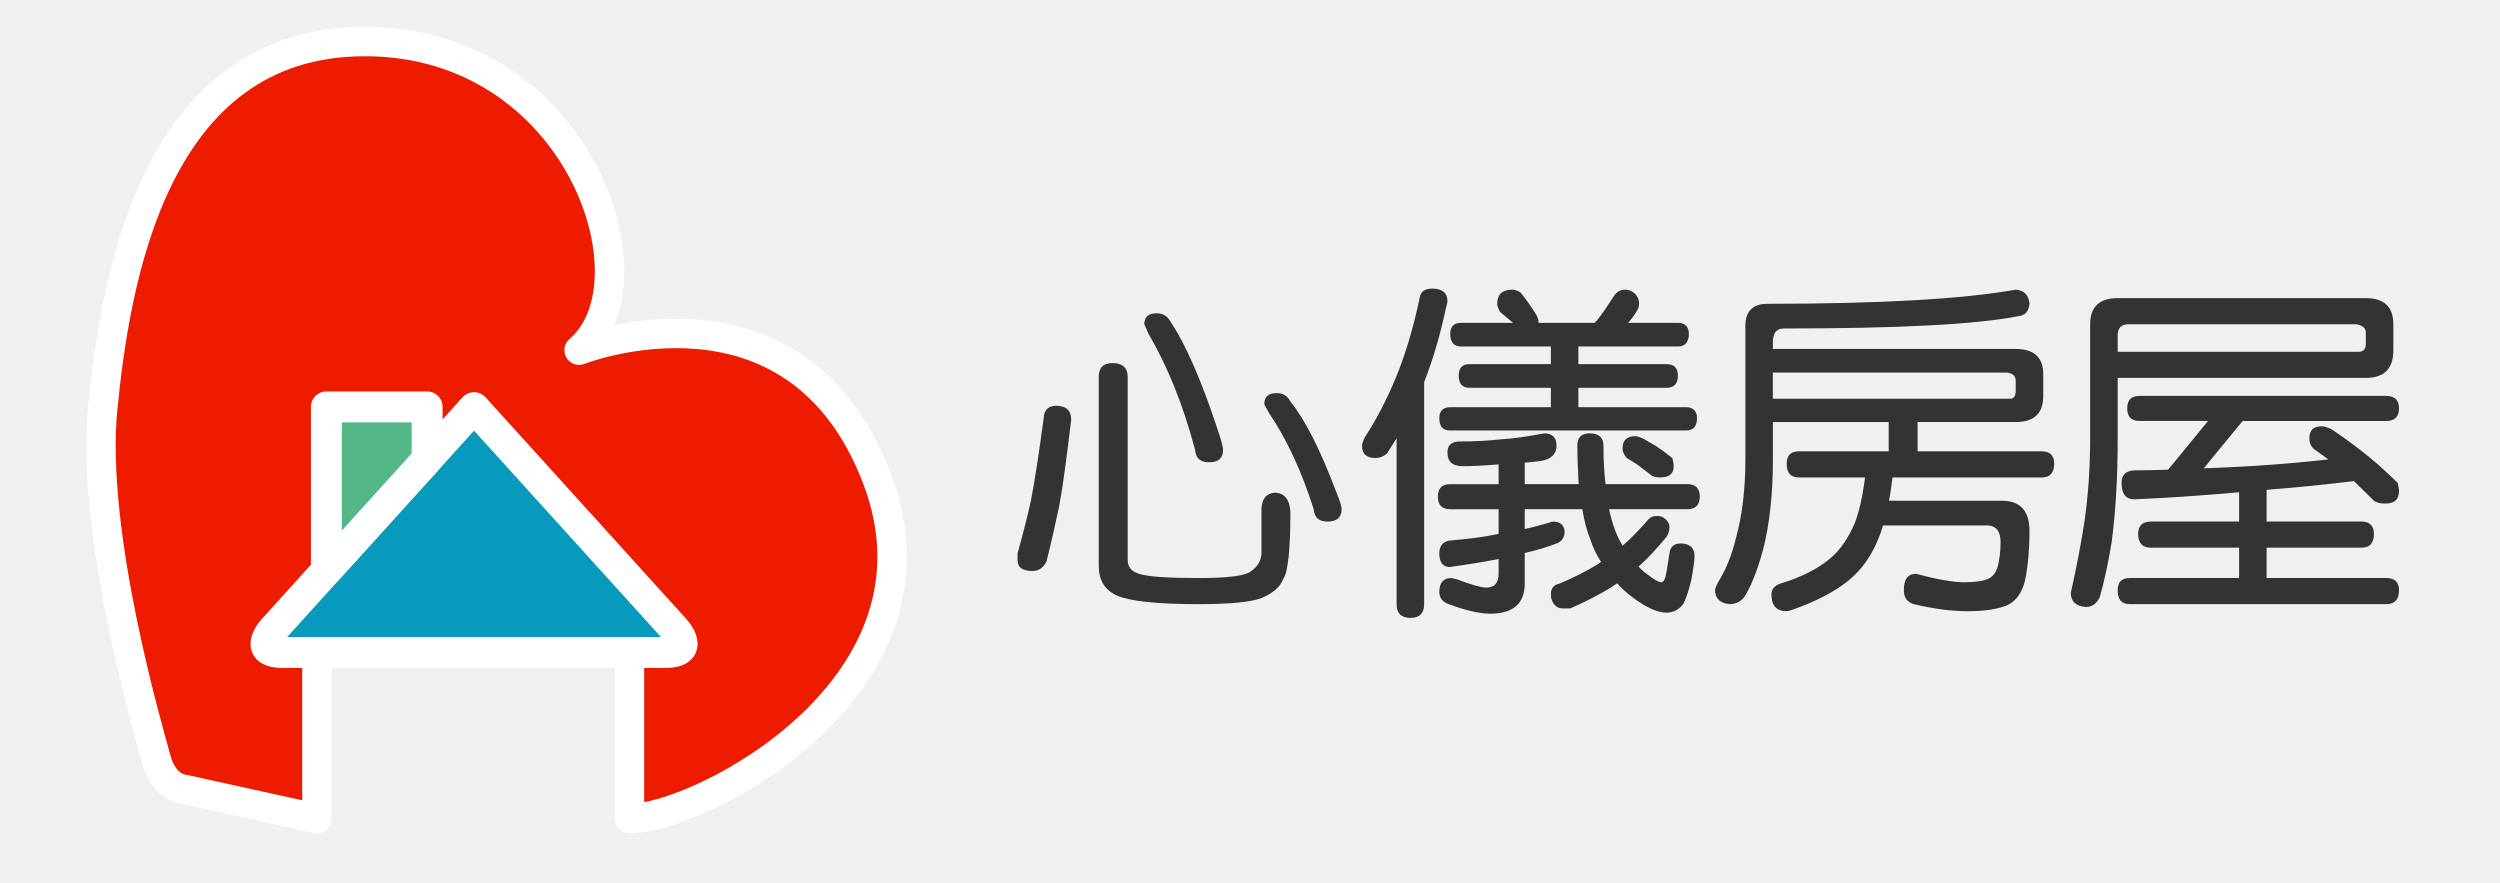
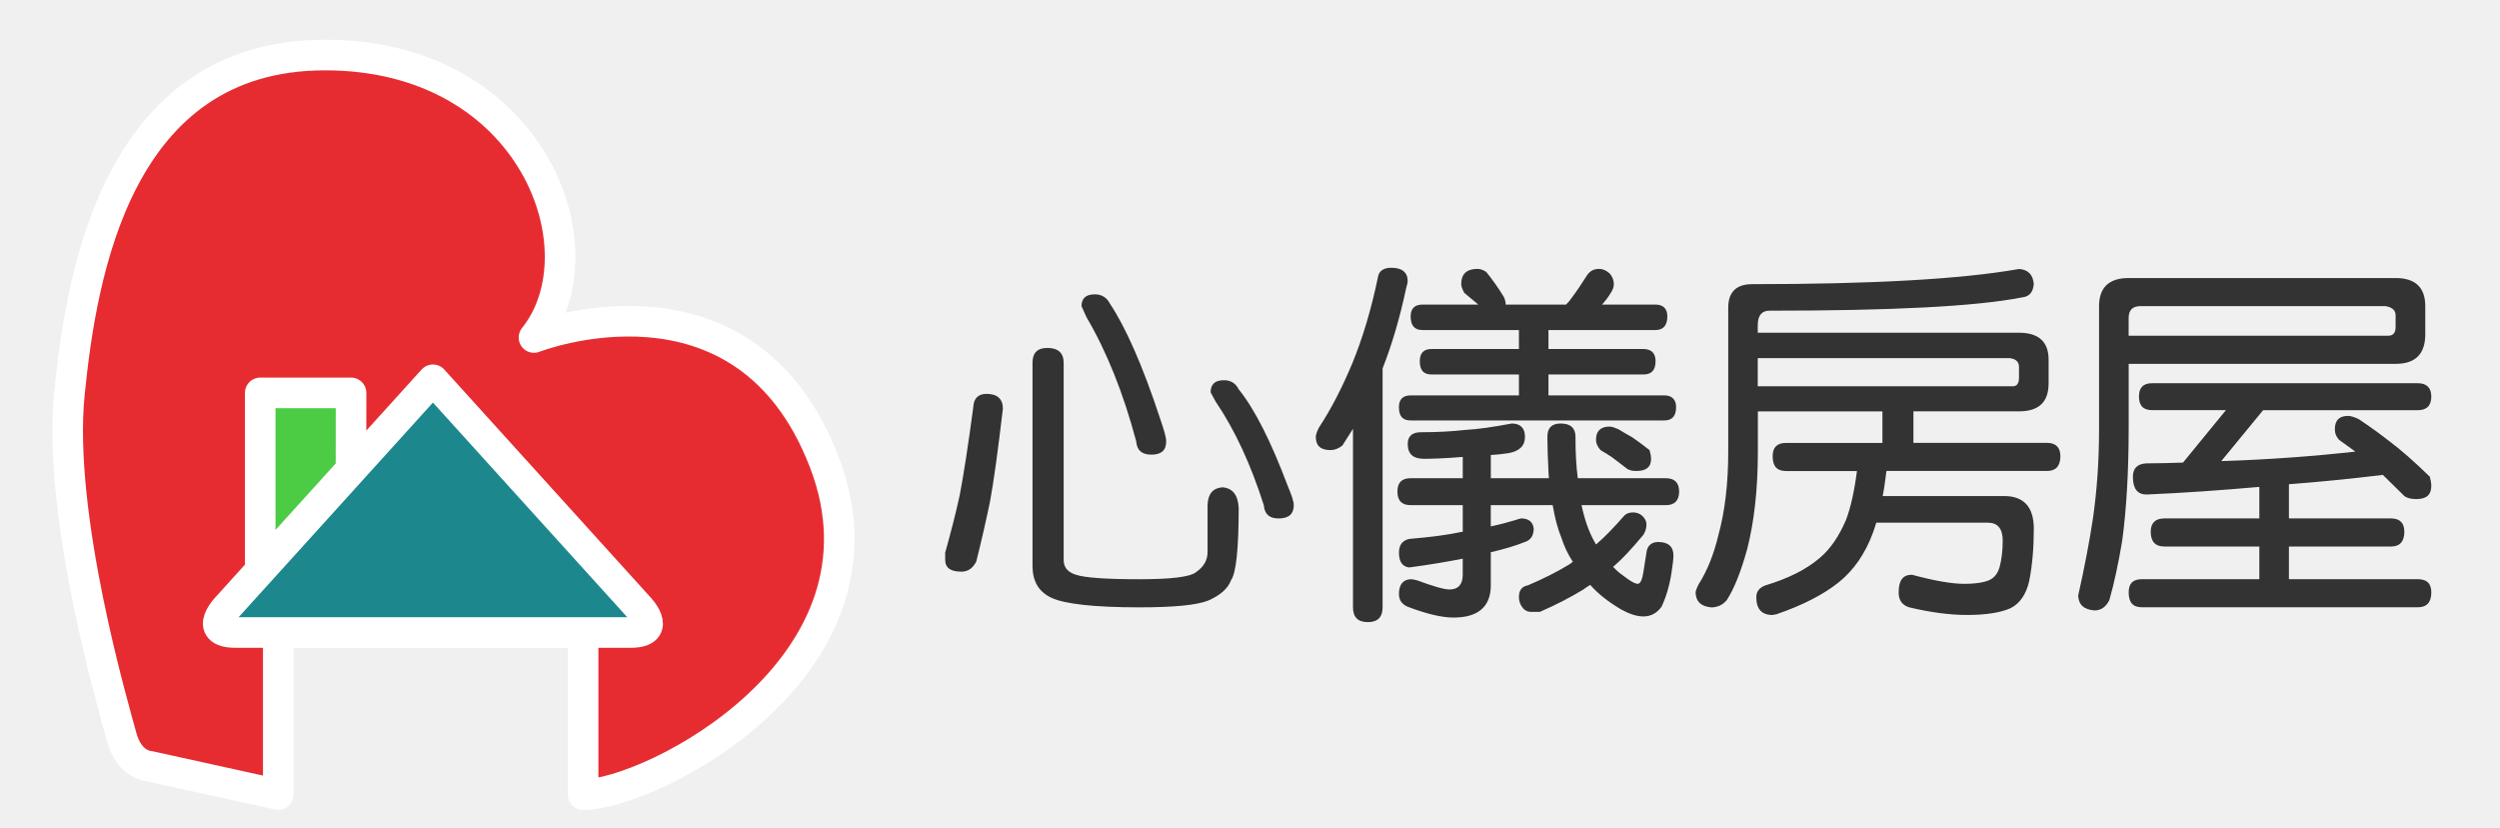
- <svg xmlns="http://www.w3.org/2000/svg" version="1.2" baseProfile="tiny" id="圖層_1" x="0px" y="0px" width="170px" height="60px" viewBox="0 0 170 60" xml:space="preserve">
+ <svg xmlns="http://www.w3.org/2000/svg" version="1.1" id="圖層_1" x="0px" y="0px" width="145px" height="48px" viewBox="12.5 4.5 145 48" enable-background="new 12.5 4.5 145 48" xml:space="preserve">
  <g>
    <g>
-       <path fill="#ED1B00" stroke="#FFFFFF" stroke-width="2" stroke-linecap="round" stroke-linejoin="round" stroke-miterlimit="10" d="    M42.804,44.368v11.296c4.765,0,22.281-8.95,16.81-23.181c-5.55-14.437-20.236-8.673-20.236-8.673    c5.461-4.657-0.054-20.986-14.562-20.986S7.83,19.361,6.989,27.718c-0.857,8.512,3.104,21.949,3.64,23.93    c0.536,1.98,1.927,2.034,1.927,2.034l8.994,1.981V44.368H42.804z" />
-       <path fill="#089ABC" stroke="#FFFFFF" stroke-width="2.102" stroke-linejoin="round" stroke-miterlimit="10" d="M32.235,44.368    c0,0,10.6,0,13.009,0c2.239,0,0.5-1.734,0.5-1.734L32.235,27.719L18.726,42.634c0,0-1.74,1.734,0.5,1.734    C21.635,44.368,32.235,44.368,32.235,44.368z" />
-       <polygon fill="#54b788" stroke="#FFFFFF" stroke-width="2.102" stroke-linejoin="round" stroke-miterlimit="10" points="    22.193,38.807 22.193,27.669 29.045,27.669 29.045,31.24 25.269,35.41   " />
+       <path fill="#E72C31" stroke="#FFFFFF" stroke-width="1.774" stroke-linecap="round" stroke-linejoin="round" stroke-miterlimit="10" d="    M46.335,41.186v9.402c3.965,0,18.543-7.451,13.99-19.295c-4.619-12.014-16.842-7.217-16.842-7.217    c4.055-5.044-0.044-16.383-12.119-16.383c-12.074,0-14.137,12.681-14.836,19.636c-0.714,7.085,2.583,18.267,3.029,19.916    s1.604,1.693,1.604,1.693l7.485,1.648v-9.4H46.335z" />
+       <path fill="#1C888D" stroke="#FFFFFF" stroke-width="1.774" stroke-linejoin="round" stroke-miterlimit="10" d="M37.62,41.186    c0,0,9.332,0,11.453,0c1.971,0,0.44-1.527,0.44-1.527L37.62,26.528l-11.893,13.13c0,0-1.532,1.527,0.44,1.527    C28.288,41.186,37.62,41.186,37.62,41.186z" />
+       <polygon fill="#4CCB45" stroke="#FFFFFF" stroke-width="1.774" stroke-linejoin="round" stroke-miterlimit="10" points="    27.599,37.537 27.599,27.288 32.87,27.288 32.865,31.723 31.047,33.73   " />
    </g>
    <g>
-       <path fill="#333333" d="M72.842,28.53c-0.312,2.64-0.576,4.584-0.816,5.88c-0.24,1.152-0.528,2.424-0.864,3.769    c-0.216,0.432-0.528,0.648-0.936,0.648c-0.696,0-1.032-0.24-1.032-0.744v-0.456c0.36-1.296,0.672-2.496,0.912-3.601    c0.24-1.224,0.528-3.096,0.864-5.592c0.024-0.552,0.312-0.84,0.84-0.84C72.482,27.594,72.842,27.906,72.842,28.53z M76.683,25.626    v12.457c0,0.456,0.24,0.768,0.768,0.936c0.576,0.192,1.92,0.288,4.008,0.288c2.016,0,3.216-0.144,3.6-0.456    c0.48-0.336,0.72-0.744,0.72-1.272v-2.953c0.024-0.72,0.336-1.08,0.936-1.128c0.648,0.048,0.984,0.48,1.032,1.296    c0,2.592-0.168,4.128-0.48,4.561c-0.192,0.528-0.672,0.96-1.44,1.296c-0.72,0.288-2.16,0.432-4.368,0.432    c-2.856,0-4.705-0.216-5.544-0.6c-0.816-0.384-1.2-1.056-1.2-2.016V25.626c0-0.624,0.312-0.936,0.936-0.936    C76.322,24.69,76.683,25.002,76.683,25.626z M79.587,21.857c1.008,1.512,2.088,3.937,3.192,7.297    c0.24,0.696,0.384,1.176,0.384,1.44c0,0.576-0.312,0.84-0.936,0.84c-0.6,0-0.912-0.264-0.96-0.84    c-0.816-3.072-1.873-5.688-3.145-7.849l-0.312-0.696c0-0.48,0.264-0.744,0.84-0.744C79.083,21.306,79.395,21.498,79.587,21.857z     M87.748,27.306c1.008,1.248,2.04,3.288,3.096,6.096c0.24,0.576,0.384,0.984,0.384,1.224c0,0.576-0.336,0.84-0.96,0.84    c-0.576,0-0.888-0.264-0.936-0.84c-0.816-2.568-1.824-4.752-3.048-6.552l-0.312-0.576c0-0.504,0.264-0.768,0.84-0.768    C87.244,26.73,87.556,26.922,87.748,27.306z" />
-       <path fill="#333333" d="M98.426,20.465c0,0.12-0.048,0.264-0.096,0.456c-0.408,1.92-0.912,3.601-1.488,5.064v15.097    c0,0.624-0.312,0.936-0.936,0.936s-0.936-0.312-0.936-0.936V29.802c-0.24,0.384-0.456,0.72-0.672,1.056    c-0.24,0.192-0.504,0.288-0.744,0.288c-0.624,0-0.936-0.264-0.936-0.84c0-0.096,0.048-0.288,0.192-0.576    c0.792-1.2,1.488-2.568,2.112-4.056c0.648-1.584,1.2-3.408,1.632-5.497c0.072-0.36,0.36-0.552,0.84-0.552    C98.066,19.625,98.426,19.914,98.426,20.465z M105.843,30.306c0,0.576-0.36,0.912-1.032,1.032    c-0.336,0.048-0.696,0.096-1.128,0.12v1.464h3.672c0-0.096-0.024-0.216-0.024-0.312c-0.048-0.96-0.072-1.728-0.072-2.304    c0-0.552,0.264-0.84,0.84-0.84c0.624,0,0.936,0.288,0.936,0.84c0,1.008,0.048,1.872,0.144,2.616h5.568    c0.552,0,0.84,0.288,0.84,0.84c0,0.576-0.288,0.864-0.84,0.864h-5.328c0.192,0.912,0.456,1.68,0.84,2.353    c0.024,0.048,0.048,0.096,0.072,0.12c0.024,0,0.048-0.024,0.072-0.048c0.48-0.408,1.056-1.008,1.728-1.776    c0.12-0.12,0.312-0.192,0.552-0.192c0.216,0,0.408,0.072,0.576,0.216c0.168,0.168,0.264,0.336,0.264,0.528    c0,0.264-0.072,0.48-0.192,0.672c-0.72,0.864-1.344,1.536-1.848,1.968c-0.048,0.048-0.072,0.048-0.072,0.048    c0.192,0.216,0.408,0.408,0.624,0.552c0.432,0.336,0.744,0.528,0.936,0.528c0.168,0,0.288-0.264,0.36-0.744l0.192-1.224    c0.048-0.432,0.312-0.672,0.744-0.672c0.624,0,0.96,0.288,0.96,0.84c0,0.264-0.048,0.624-0.12,1.08    c-0.12,0.816-0.336,1.536-0.624,2.16c-0.288,0.408-0.672,0.624-1.152,0.624c-0.408,0-0.864-0.144-1.392-0.432    c-0.816-0.48-1.464-0.984-1.968-1.56c-0.168,0.096-0.312,0.192-0.432,0.288c-0.792,0.48-1.704,0.96-2.76,1.416h-0.552    c-0.216,0-0.408-0.096-0.552-0.288c-0.144-0.192-0.216-0.408-0.216-0.648c0-0.432,0.192-0.672,0.576-0.744    c0.96-0.408,1.824-0.84,2.568-1.296c0.096-0.048,0.168-0.12,0.264-0.192c-0.312-0.48-0.552-0.984-0.72-1.512    c-0.24-0.576-0.408-1.248-0.552-2.064h-3.913v1.344c0.576-0.12,1.104-0.264,1.584-0.408c0.144-0.048,0.264-0.096,0.384-0.096    c0.456,0.024,0.696,0.24,0.744,0.648c0,0.432-0.192,0.72-0.552,0.84c-0.6,0.24-1.32,0.456-2.16,0.648v2.088    c0,1.344-0.792,2.041-2.352,2.041c-0.72,0-1.656-0.216-2.808-0.648c-0.432-0.144-0.648-0.432-0.648-0.84    c0-0.6,0.264-0.912,0.744-0.936c0.096,0,0.216,0.024,0.408,0.072c1.032,0.384,1.704,0.576,2.04,0.576    c0.552,0,0.84-0.312,0.84-0.936v-1.008c-0.984,0.192-2.112,0.384-3.384,0.552c-0.432-0.048-0.648-0.36-0.648-0.936    c0-0.48,0.216-0.768,0.648-0.864c1.392-0.12,2.472-0.264,3.24-0.432c0.048,0,0.096-0.024,0.144-0.024v-1.68h-3.289    c-0.576,0-0.84-0.288-0.84-0.864c0-0.552,0.264-0.84,0.84-0.84h3.289v-1.344c-1.176,0.096-1.992,0.12-2.448,0.12    c-0.696,0-1.032-0.312-1.032-0.936c0-0.48,0.264-0.744,0.84-0.744c0.984,0,1.92-0.048,2.784-0.144    c0.84-0.048,1.824-0.192,2.952-0.408C105.555,29.466,105.843,29.754,105.843,30.306z M103.395,19.889    c0.384,0.48,0.769,1.008,1.128,1.608c0.048,0.144,0.096,0.264,0.096,0.36v0.096h3.816c0.096-0.096,0.216-0.216,0.312-0.36    c0.36-0.48,0.696-0.984,1.032-1.512c0.168-0.24,0.408-0.384,0.744-0.384c0.24,0,0.456,0.096,0.672,0.288    c0.168,0.192,0.264,0.408,0.264,0.672c0,0.192-0.072,0.384-0.192,0.552c-0.168,0.288-0.36,0.528-0.552,0.744h3.384    c0.48,0,0.744,0.264,0.744,0.744c0,0.576-0.264,0.864-0.744,0.864h-6.769v1.2h6c0.504,0,0.768,0.264,0.768,0.768    c0,0.576-0.264,0.84-0.768,0.84h-6v1.32h7.321c0.48,0,0.744,0.264,0.744,0.744c0,0.576-0.264,0.84-0.744,0.84H98.618    c-0.504,0-0.744-0.264-0.744-0.84c0-0.48,0.24-0.744,0.744-0.744h6.841v-1.32h-5.521c-0.504,0-0.744-0.264-0.744-0.84    c0-0.504,0.24-0.768,0.744-0.768h5.521v-1.2h-6.097c-0.504,0-0.744-0.288-0.744-0.864c0-0.48,0.24-0.744,0.744-0.744h3.528    c-0.312-0.264-0.6-0.504-0.888-0.744c-0.144-0.264-0.192-0.456-0.192-0.552c0-0.624,0.336-0.96,1.032-0.96    C103.035,19.697,103.203,19.77,103.395,19.889z M111.748,29.826c0.312,0.192,0.6,0.36,0.864,0.504    c0.288,0.192,0.672,0.48,1.104,0.816c0.048,0.192,0.096,0.36,0.096,0.552c0,0.528-0.312,0.768-0.936,0.768    c-0.264,0-0.48-0.048-0.648-0.192c-0.384-0.288-0.672-0.528-0.912-0.696c-0.216-0.144-0.456-0.288-0.696-0.432    c-0.192-0.216-0.288-0.432-0.288-0.648c0-0.552,0.288-0.84,0.864-0.84C111.339,29.658,111.507,29.73,111.748,29.826z" />
-       <path fill="#333333" d="M138.004,20.657c-0.048,0.528-0.288,0.792-0.744,0.84c-2.928,0.576-8.233,0.84-15.961,0.84    c-0.504,0-0.744,0.312-0.744,0.936v0.456h16.513c1.249,0,1.873,0.576,1.873,1.705v1.488c0,1.2-0.624,1.776-1.873,1.776h-6.672    v1.992h8.449c0.552,0,0.84,0.288,0.84,0.84c0,0.624-0.288,0.936-0.84,0.936h-10.153c-0.072,0.576-0.144,1.104-0.24,1.584h7.681    c1.249,0,1.873,0.696,1.873,2.064c0,1.2-0.096,2.304-0.288,3.288c-0.192,0.864-0.6,1.44-1.176,1.729    c-0.648,0.288-1.56,0.432-2.76,0.432c-1.104,0-2.328-0.168-3.648-0.48c-0.456-0.144-0.672-0.456-0.672-0.936    c0-0.768,0.264-1.128,0.84-1.128c1.417,0.384,2.521,0.576,3.289,0.576s1.296-0.096,1.608-0.24s0.528-0.408,0.648-0.84    c0.12-0.456,0.192-1.008,0.192-1.656c0-0.744-0.312-1.128-0.936-1.128h-6.937c-0.072,0-0.12,0-0.12,0    c-0.072,0.24-0.144,0.456-0.216,0.648c-0.48,1.296-1.2,2.352-2.16,3.12c-0.96,0.768-2.256,1.44-3.936,2.016    c-0.168,0.024-0.24,0.048-0.24,0.048c-0.696,0-1.032-0.384-1.032-1.128c0-0.36,0.192-0.6,0.576-0.744    c1.44-0.432,2.592-1.008,3.457-1.752c0.672-0.576,1.2-1.368,1.632-2.376c0.288-0.744,0.528-1.776,0.696-3.096h-4.488    c-0.576,0-0.84-0.312-0.84-0.936c0-0.552,0.264-0.84,0.84-0.84h6.096v-1.992h-7.873v2.544c0,2.424-0.24,4.464-0.672,6.145    c-0.408,1.488-0.84,2.544-1.296,3.24c-0.24,0.288-0.552,0.432-0.936,0.456c-0.672-0.048-1.008-0.36-1.032-0.936    c0-0.072,0.048-0.24,0.192-0.528c0.552-0.864,0.96-1.896,1.248-3.096c0.408-1.488,0.624-3.265,0.624-5.281v-9.097    c0-0.984,0.504-1.488,1.512-1.488c7.584,0,13.225-0.312,16.873-0.96C137.644,19.746,137.956,20.058,138.004,20.657z     M136.684,27.114c0.24,0,0.384-0.168,0.384-0.552V25.89c0-0.313-0.192-0.504-0.576-0.552h-15.938v1.776H136.684z" />
-       <path fill="#333333" d="M144.002,29.826c0,2.712-0.144,5.064-0.408,7.033c-0.24,1.44-0.504,2.688-0.816,3.768    c-0.216,0.432-0.528,0.648-0.936,0.648c-0.672-0.048-1.008-0.36-1.032-0.936c0.408-1.824,0.72-3.457,0.936-4.896    c0.24-1.68,0.384-3.552,0.384-5.617v-7.777c0-1.176,0.624-1.776,1.872-1.776h16.874c1.248,0,1.872,0.6,1.872,1.776v1.776    c0,1.248-0.624,1.872-1.872,1.872h-16.874V29.826z M144.746,22.049c-0.504,0-0.744,0.264-0.744,0.744v1.128h16.394    c0.312,0,0.48-0.168,0.48-0.552v-0.744c0-0.312-0.216-0.504-0.648-0.576h-6.192H144.746z M163.132,27.762    c0,0.576-0.288,0.864-0.864,0.864h-9.769l-2.641,3.216c3.048-0.096,5.881-0.312,8.473-0.6c-0.336-0.24-0.696-0.504-1.032-0.744    c-0.192-0.216-0.264-0.432-0.264-0.672c0-0.552,0.264-0.84,0.84-0.84c0.168,0,0.384,0.072,0.648,0.192    c0.72,0.48,1.392,0.96,1.968,1.416c0.672,0.504,1.536,1.248,2.544,2.232c0.048,0.192,0.096,0.384,0.096,0.576    c0,0.576-0.312,0.84-0.936,0.84c-0.312,0-0.576-0.048-0.768-0.192c-0.528-0.528-0.984-0.96-1.368-1.344    c-0.048,0.024-0.096,0.024-0.12,0.024c-1.992,0.24-3.937,0.432-5.809,0.576v2.16h6.457c0.552,0,0.84,0.288,0.84,0.84    c0,0.624-0.288,0.936-0.84,0.936h-6.457v2.064h8.137c0.576,0,0.864,0.264,0.864,0.84c0,0.624-0.288,0.936-0.864,0.936h-17.425    c-0.576,0-0.84-0.312-0.84-0.936c0-0.576,0.264-0.84,0.84-0.84h7.417v-2.064h-6c-0.576,0-0.864-0.312-0.864-0.936    c0-0.552,0.288-0.84,0.864-0.84h6v-1.992c-2.448,0.216-4.824,0.384-7.128,0.48c-0.576,0-0.864-0.36-0.864-1.128    c0-0.528,0.288-0.816,0.864-0.84c0.768,0,1.536-0.024,2.304-0.048l2.712-3.313h-4.656c-0.576,0-0.84-0.288-0.84-0.864    c0-0.552,0.264-0.84,0.84-0.84h16.777C162.844,26.922,163.132,27.21,163.132,27.762z" />
+       <path fill="#333333" d="M70.691,28.204c-0.286,2.423-0.528,4.208-0.749,5.397c-0.22,1.059-0.485,2.225-0.793,3.461    c-0.198,0.396-0.484,0.594-0.859,0.594c-0.639,0-0.947-0.221-0.947-0.684v-0.418c0.331-1.189,0.617-2.291,0.837-3.307    c0.22-1.123,0.485-2.84,0.793-5.132c0.022-0.506,0.287-0.771,0.771-0.771C70.36,27.345,70.691,27.632,70.691,28.204z     M74.217,25.539v11.434c0,0.42,0.22,0.707,0.705,0.861c0.529,0.176,1.763,0.262,3.679,0.262c1.851,0,2.952-0.131,3.305-0.416    c0.44-0.309,0.661-0.684,0.661-1.17v-2.711c0.021-0.66,0.308-0.99,0.859-1.035c0.595,0.045,0.903,0.441,0.947,1.189    c0,2.381-0.154,3.791-0.439,4.189c-0.177,0.482-0.617,0.879-1.323,1.188c-0.661,0.266-1.983,0.396-4.01,0.396    c-2.622,0-4.319-0.197-5.089-0.551c-0.749-0.352-1.102-0.969-1.102-1.85V25.539c0-0.573,0.287-0.859,0.859-0.859    C73.886,24.679,74.217,24.965,74.217,25.539z M76.882,22.079c0.926,1.388,1.917,3.614,2.931,6.698    c0.22,0.639,0.353,1.079,0.353,1.322c0,0.528-0.287,0.77-0.859,0.77c-0.551,0-0.837-0.242-0.881-0.77    c-0.749-2.821-1.719-5.221-2.887-7.205l-0.286-0.639c0-0.441,0.242-0.683,0.771-0.683C76.42,21.573,76.707,21.749,76.882,22.079z     M84.375,27.081c0.924,1.146,1.871,3.019,2.842,5.597c0.221,0.527,0.352,0.902,0.352,1.121c0,0.529-0.309,0.771-0.881,0.771    c-0.529,0-0.814-0.242-0.859-0.771c-0.75-2.355-1.675-4.361-2.797-6.013l-0.287-0.528c0-0.462,0.242-0.705,0.771-0.705    C83.912,26.552,84.198,26.728,84.375,27.081z" />
+       <path fill="#333333" d="M94.178,20.801c0,0.11-0.045,0.243-0.09,0.418c-0.373,1.762-0.836,3.306-1.365,4.648v13.859    c0,0.572-0.287,0.857-0.859,0.857s-0.859-0.285-0.859-0.857V29.372c-0.219,0.353-0.418,0.66-0.615,0.968    c-0.221,0.177-0.463,0.265-0.684,0.265c-0.572,0-0.859-0.243-0.859-0.771c0-0.088,0.043-0.265,0.178-0.528    c0.725-1.102,1.365-2.357,1.936-3.724c0.598-1.454,1.104-3.128,1.5-5.046c0.064-0.33,0.33-0.506,0.771-0.506    C93.846,20.03,94.178,20.295,94.178,20.801z M100.984,29.834c0,0.528-0.33,0.837-0.947,0.947    c-0.309,0.045-0.639,0.088-1.035,0.109v1.346h3.371c0-0.088-0.021-0.199-0.021-0.287c-0.045-0.881-0.068-1.586-0.068-2.115    c0-0.507,0.244-0.771,0.773-0.771c0.572,0,0.857,0.264,0.857,0.771c0,0.925,0.045,1.718,0.133,2.402h5.111    c0.506,0,0.771,0.264,0.771,0.77c0,0.529-0.266,0.793-0.771,0.793h-4.891c0.178,0.838,0.418,1.543,0.771,2.16    c0.021,0.045,0.043,0.088,0.066,0.111c0.021,0,0.043-0.023,0.064-0.045c0.441-0.375,0.971-0.924,1.588-1.629    c0.109-0.111,0.285-0.176,0.506-0.176c0.197,0,0.373,0.064,0.527,0.197c0.154,0.154,0.244,0.309,0.244,0.484    c0,0.242-0.066,0.439-0.178,0.617c-0.66,0.793-1.232,1.41-1.695,1.807c-0.045,0.045-0.066,0.045-0.066,0.045    c0.176,0.195,0.375,0.373,0.574,0.504c0.396,0.309,0.682,0.486,0.859,0.486c0.154,0,0.262-0.242,0.328-0.682l0.178-1.125    c0.043-0.396,0.285-0.617,0.684-0.617c0.572,0,0.881,0.264,0.881,0.771c0,0.242-0.045,0.572-0.109,0.992    c-0.113,0.748-0.309,1.408-0.576,1.982c-0.264,0.375-0.617,0.572-1.057,0.572c-0.373,0-0.791-0.131-1.277-0.396    c-0.748-0.441-1.344-0.904-1.807-1.432c-0.154,0.088-0.285,0.176-0.396,0.264c-0.727,0.441-1.563,0.881-2.533,1.301h-0.508    c-0.197,0-0.375-0.088-0.506-0.266c-0.131-0.176-0.197-0.373-0.197-0.594c0-0.396,0.176-0.617,0.529-0.684    c0.881-0.375,1.674-0.77,2.357-1.189c0.086-0.043,0.154-0.109,0.24-0.176c-0.285-0.441-0.506-0.904-0.66-1.389    c-0.221-0.529-0.375-1.145-0.508-1.895H99v1.234c0.529-0.109,1.014-0.242,1.455-0.375c0.133-0.043,0.242-0.088,0.354-0.088    c0.416,0.021,0.639,0.221,0.682,0.594c0,0.398-0.176,0.662-0.506,0.771c-0.551,0.221-1.213,0.418-1.984,0.596v1.916    c0,1.234-0.725,1.873-2.158,1.873c-0.662,0-1.52-0.197-2.578-0.594c-0.395-0.133-0.594-0.396-0.594-0.771    c0-0.551,0.242-0.838,0.682-0.859c0.088,0,0.199,0.021,0.375,0.066c0.949,0.352,1.566,0.529,1.875,0.529    c0.506,0,0.77-0.287,0.77-0.859v-0.926c-0.904,0.176-1.939,0.354-3.107,0.508c-0.395-0.045-0.594-0.332-0.594-0.861    c0-0.439,0.199-0.705,0.594-0.793c1.279-0.109,2.27-0.242,2.975-0.396c0.045,0,0.088-0.021,0.133-0.021v-1.543h-3.02    c-0.527,0-0.771-0.264-0.771-0.791c0-0.508,0.244-0.771,0.771-0.771h3.02v-1.234c-1.078,0.088-1.828,0.109-2.248,0.109    c-0.637,0-0.945-0.285-0.945-0.859c0-0.439,0.24-0.683,0.768-0.683c0.906,0,1.766-0.043,2.559-0.132    c0.771-0.043,1.674-0.177,2.709-0.374C100.719,29.063,100.984,29.327,100.984,29.834z M98.736,20.272    c0.354,0.44,0.707,0.925,1.037,1.476c0.043,0.133,0.088,0.242,0.088,0.331v0.088h3.504c0.086-0.088,0.197-0.199,0.285-0.331    c0.332-0.44,0.641-0.903,0.947-1.388c0.154-0.22,0.375-0.353,0.684-0.353c0.221,0,0.418,0.088,0.617,0.265    c0.154,0.176,0.242,0.375,0.242,0.617c0,0.176-0.068,0.352-0.176,0.506c-0.154,0.264-0.332,0.484-0.508,0.683h3.107    c0.439,0,0.682,0.242,0.682,0.683c0,0.528-0.242,0.793-0.682,0.793h-6.215v1.101h5.508c0.463,0,0.705,0.243,0.705,0.706    c0,0.529-0.242,0.771-0.705,0.771h-5.508v1.212h6.719c0.441,0,0.686,0.242,0.686,0.683c0,0.528-0.244,0.771-0.686,0.771H94.352    c-0.463,0-0.682-0.243-0.682-0.771c0-0.441,0.219-0.683,0.682-0.683h6.281v-1.212h-5.07c-0.463,0-0.682-0.242-0.682-0.771    c0-0.463,0.219-0.706,0.682-0.706h5.07v-1.101h-5.598c-0.463,0-0.684-0.265-0.684-0.793c0-0.44,0.221-0.683,0.684-0.683h3.24    c-0.289-0.243-0.551-0.462-0.816-0.683c-0.133-0.243-0.176-0.419-0.176-0.506c0-0.573,0.309-0.882,0.947-0.882    C98.408,20.096,98.563,20.163,98.736,20.272z M106.406,29.395c0.285,0.175,0.549,0.331,0.791,0.461    c0.266,0.176,0.619,0.441,1.014,0.75c0.045,0.176,0.09,0.33,0.09,0.508c0,0.484-0.287,0.703-0.861,0.703    c-0.242,0-0.439-0.043-0.594-0.176c-0.354-0.264-0.617-0.484-0.836-0.639c-0.199-0.133-0.42-0.264-0.641-0.396    c-0.176-0.198-0.264-0.397-0.264-0.595c0-0.506,0.264-0.77,0.793-0.77C106.029,29.24,106.184,29.306,106.406,29.395z" />
+       <path fill="#333333" d="M130.506,20.978c-0.043,0.484-0.264,0.727-0.682,0.771c-2.688,0.529-7.559,0.771-14.652,0.771    c-0.461,0-0.682,0.287-0.682,0.859v0.419h15.158c1.145,0,1.719,0.528,1.719,1.564v1.366c0,1.102-0.574,1.63-1.719,1.63h-6.125    v1.828h7.756c0.506,0,0.771,0.266,0.771,0.771c0,0.574-0.266,0.859-0.771,0.859h-9.322c-0.064,0.529-0.131,1.016-0.217,1.455    h7.049c1.146,0,1.719,0.639,1.719,1.895c0,1.102-0.086,2.115-0.264,3.018c-0.176,0.793-0.551,1.322-1.078,1.588    c-0.596,0.264-1.434,0.396-2.533,0.396c-1.016,0-2.139-0.154-3.35-0.441c-0.42-0.131-0.617-0.418-0.617-0.859    c0-0.703,0.242-1.033,0.771-1.033c1.299,0.35,2.314,0.527,3.018,0.527c0.705,0,1.191-0.088,1.477-0.219    c0.287-0.133,0.484-0.377,0.596-0.771c0.109-0.42,0.176-0.926,0.176-1.521c0-0.684-0.287-1.035-0.857-1.035h-6.369    c-0.066,0-0.111,0-0.111,0c-0.064,0.221-0.133,0.42-0.197,0.596c-0.441,1.189-1.102,2.156-1.982,2.863    c-0.883,0.705-2.072,1.322-3.613,1.852c-0.154,0.02-0.221,0.043-0.221,0.043c-0.641,0-0.947-0.352-0.947-1.035    c0-0.33,0.176-0.551,0.529-0.684c1.322-0.396,2.379-0.924,3.172-1.607c0.617-0.529,1.102-1.258,1.5-2.182    c0.262-0.684,0.482-1.631,0.639-2.842h-4.121c-0.527,0-0.77-0.287-0.77-0.859c0-0.507,0.242-0.771,0.77-0.771h5.598v-1.829h-7.227    v2.336c0,2.225-0.223,4.098-0.617,5.641c-0.377,1.365-0.773,2.334-1.191,2.973c-0.221,0.266-0.506,0.398-0.859,0.42    c-0.615-0.045-0.924-0.33-0.947-0.859c0-0.066,0.043-0.221,0.178-0.484c0.506-0.795,0.879-1.74,1.145-2.844    c0.375-1.365,0.572-2.996,0.572-4.846v-8.351c0-0.904,0.463-1.366,1.389-1.366c6.963,0,12.139-0.287,15.488-0.881    C130.178,20.141,130.463,20.428,130.506,20.978z M129.295,26.904c0.221,0,0.354-0.154,0.354-0.506v-0.617    c0-0.288-0.176-0.463-0.529-0.508H114.49v1.63H129.295z" />
+       <path fill="#333333" d="M136.012,29.395c0,2.488-0.131,4.648-0.373,6.455c-0.221,1.322-0.463,2.469-0.75,3.459    c-0.197,0.396-0.484,0.596-0.857,0.596c-0.617-0.045-0.926-0.332-0.949-0.859c0.375-1.674,0.66-3.174,0.859-4.494    c0.221-1.541,0.352-3.262,0.352-5.156v-7.14c0-1.079,0.574-1.63,1.719-1.63h15.49c1.145,0,1.719,0.551,1.719,1.63v1.631    c0,1.146-0.574,1.717-1.719,1.717h-15.49V29.395L136.012,29.395z M136.695,22.255c-0.463,0-0.684,0.242-0.684,0.683v1.035h15.051    c0.285,0,0.439-0.154,0.439-0.507v-0.683c0-0.287-0.197-0.462-0.594-0.529h-5.686H136.695z M153.572,27.499    c0,0.528-0.264,0.793-0.793,0.793h-8.967l-2.426,2.952c2.801-0.088,5.398-0.287,7.779-0.551c-0.309-0.22-0.639-0.461-0.947-0.683    c-0.178-0.197-0.242-0.396-0.242-0.616c0-0.508,0.242-0.772,0.771-0.772c0.152,0,0.352,0.067,0.596,0.176    c0.66,0.441,1.275,0.882,1.805,1.3c0.617,0.461,1.41,1.145,2.336,2.049c0.043,0.176,0.088,0.352,0.088,0.529    c0,0.527-0.287,0.77-0.859,0.77c-0.285,0-0.527-0.045-0.705-0.176c-0.484-0.484-0.902-0.881-1.256-1.234    c-0.043,0.023-0.088,0.023-0.109,0.023c-1.83,0.219-3.613,0.396-5.332,0.527v1.982h5.926c0.506,0,0.771,0.266,0.771,0.771    c0,0.572-0.266,0.859-0.771,0.859h-5.926v1.895h7.469c0.527,0,0.793,0.242,0.793,0.771c0,0.572-0.266,0.859-0.793,0.859h-15.996    c-0.527,0-0.771-0.287-0.771-0.859c0-0.529,0.244-0.771,0.771-0.771h6.809v-1.895h-5.508c-0.527,0-0.793-0.287-0.793-0.859    c0-0.506,0.266-0.771,0.793-0.771h5.508v-1.828c-2.246,0.197-4.428,0.352-6.543,0.441c-0.529,0-0.793-0.332-0.793-1.035    c0-0.486,0.264-0.75,0.793-0.771c0.705,0,1.41-0.023,2.115-0.045l2.49-3.041h-4.275c-0.527,0-0.77-0.264-0.77-0.793    c0-0.506,0.242-0.771,0.77-0.771h15.4C153.309,26.728,153.572,26.992,153.572,27.499z" />
    </g>
  </g>
</svg>
